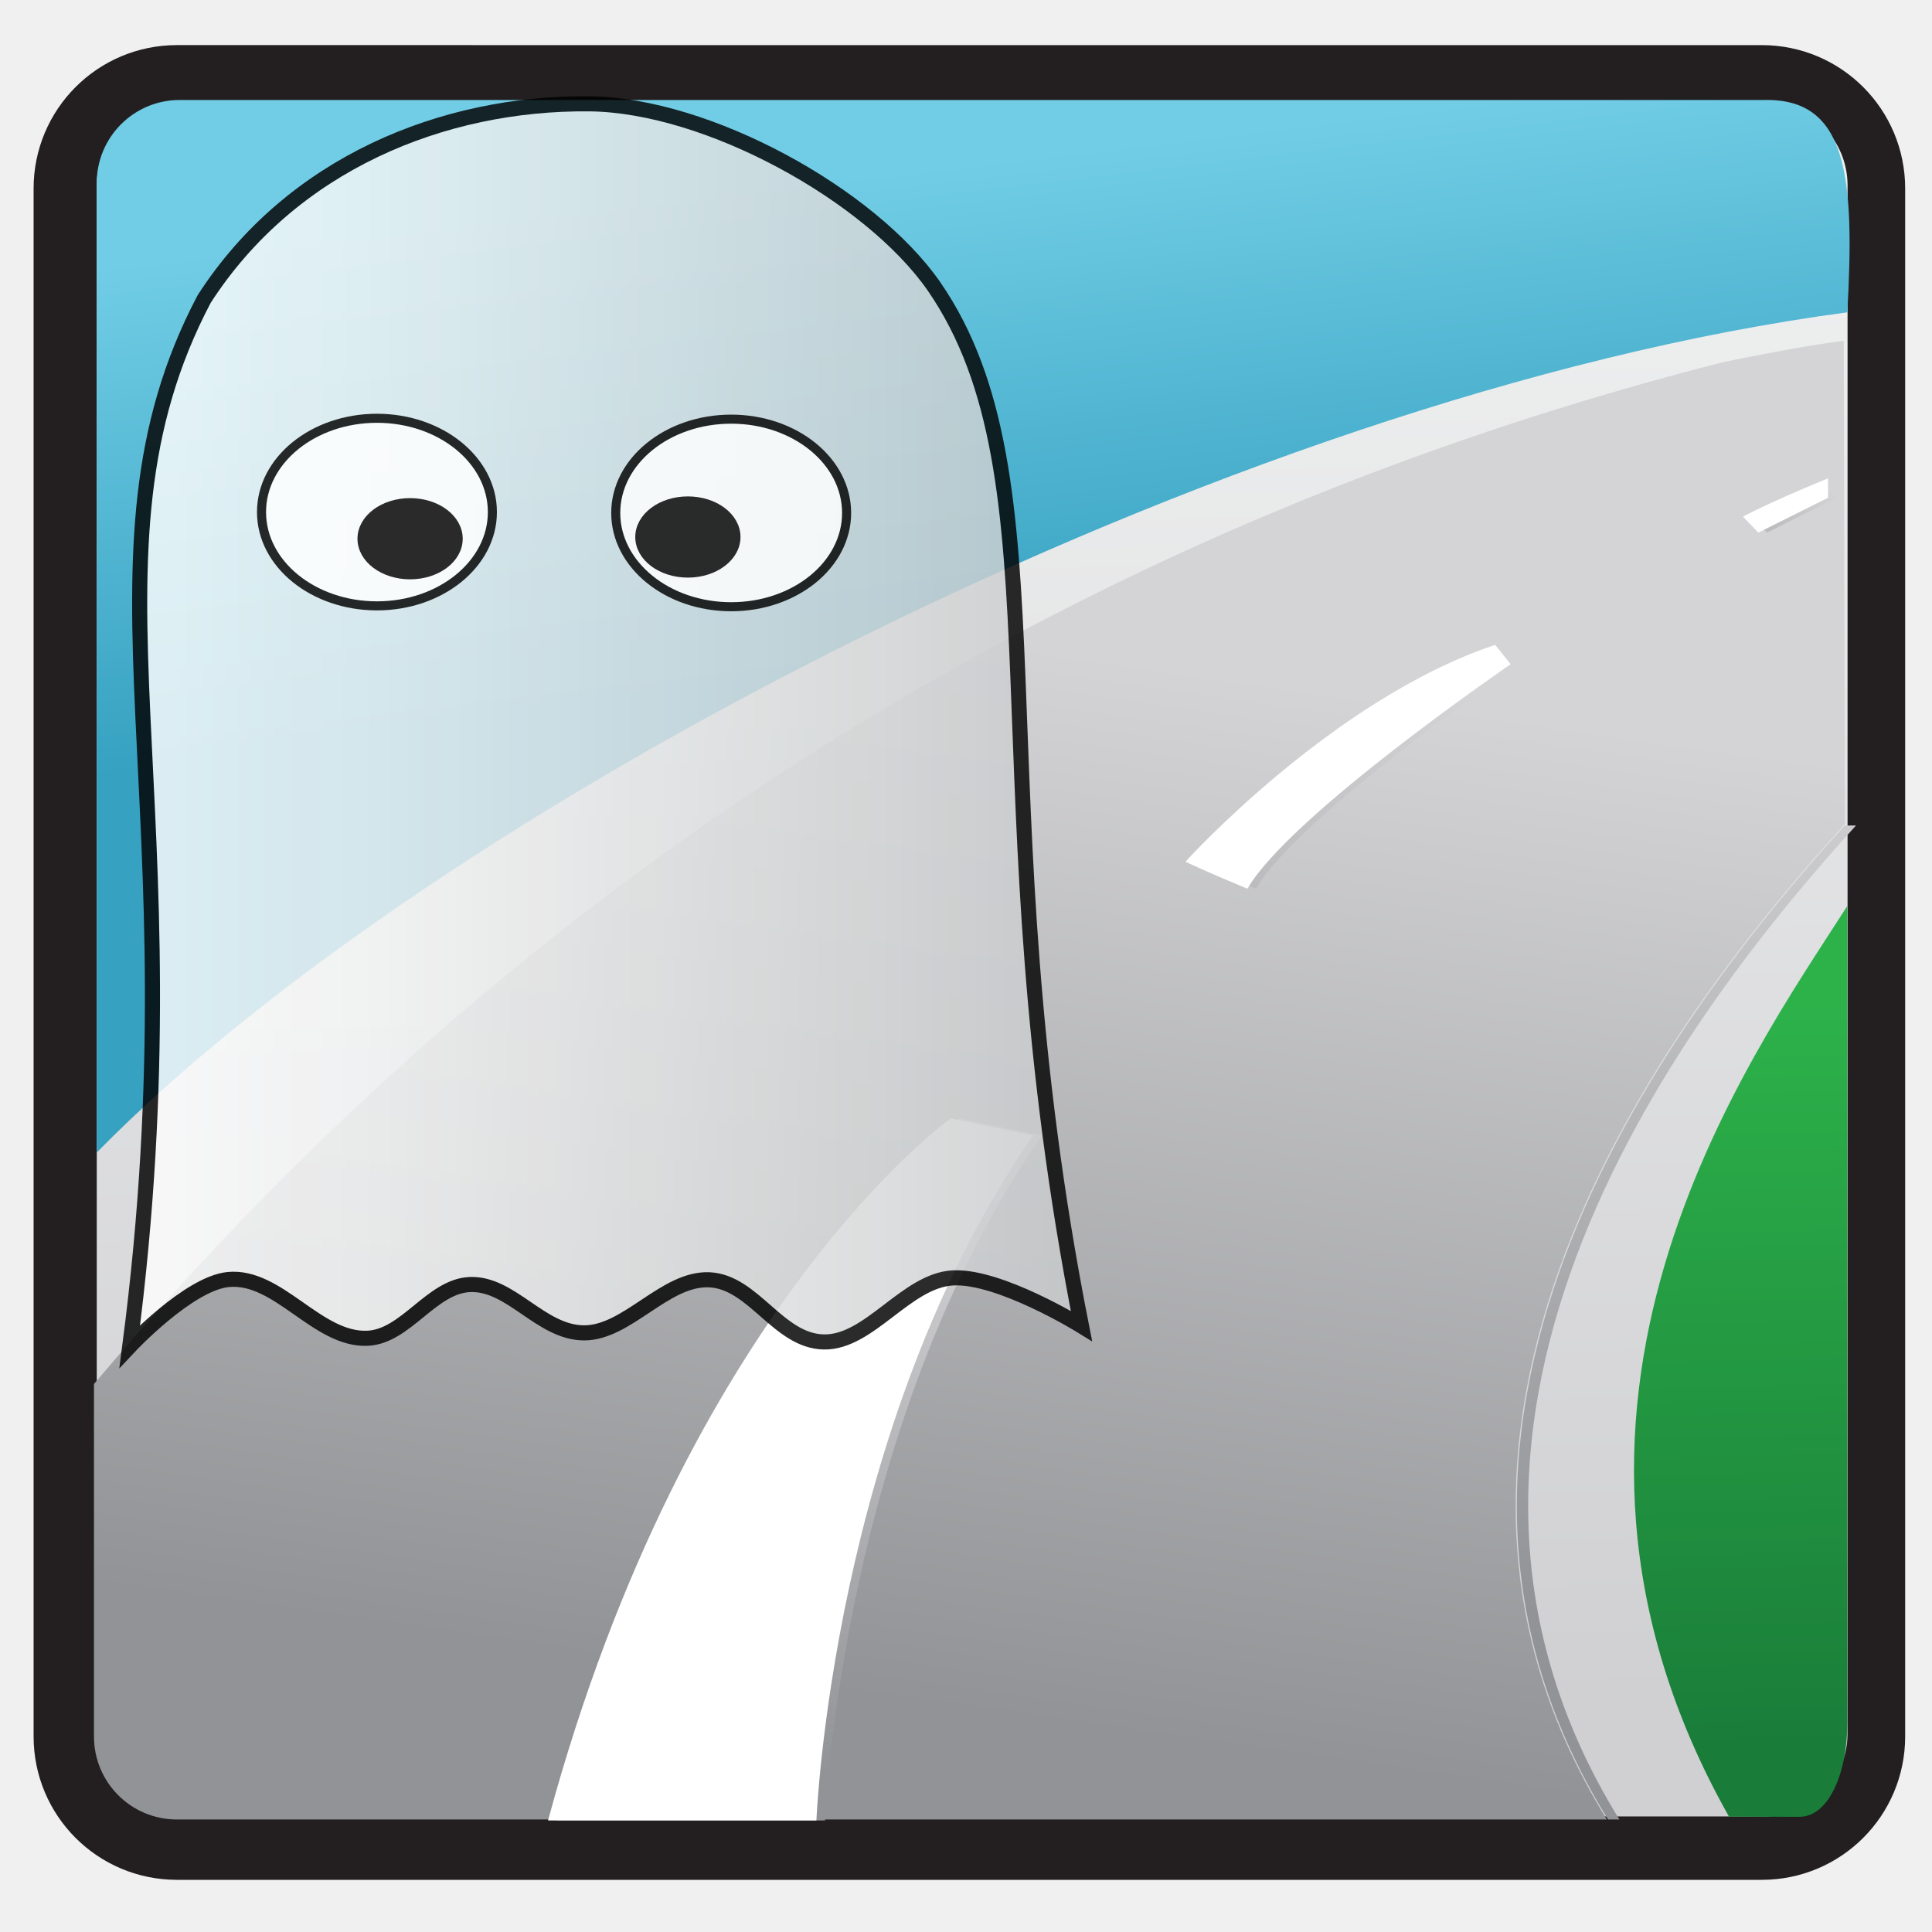
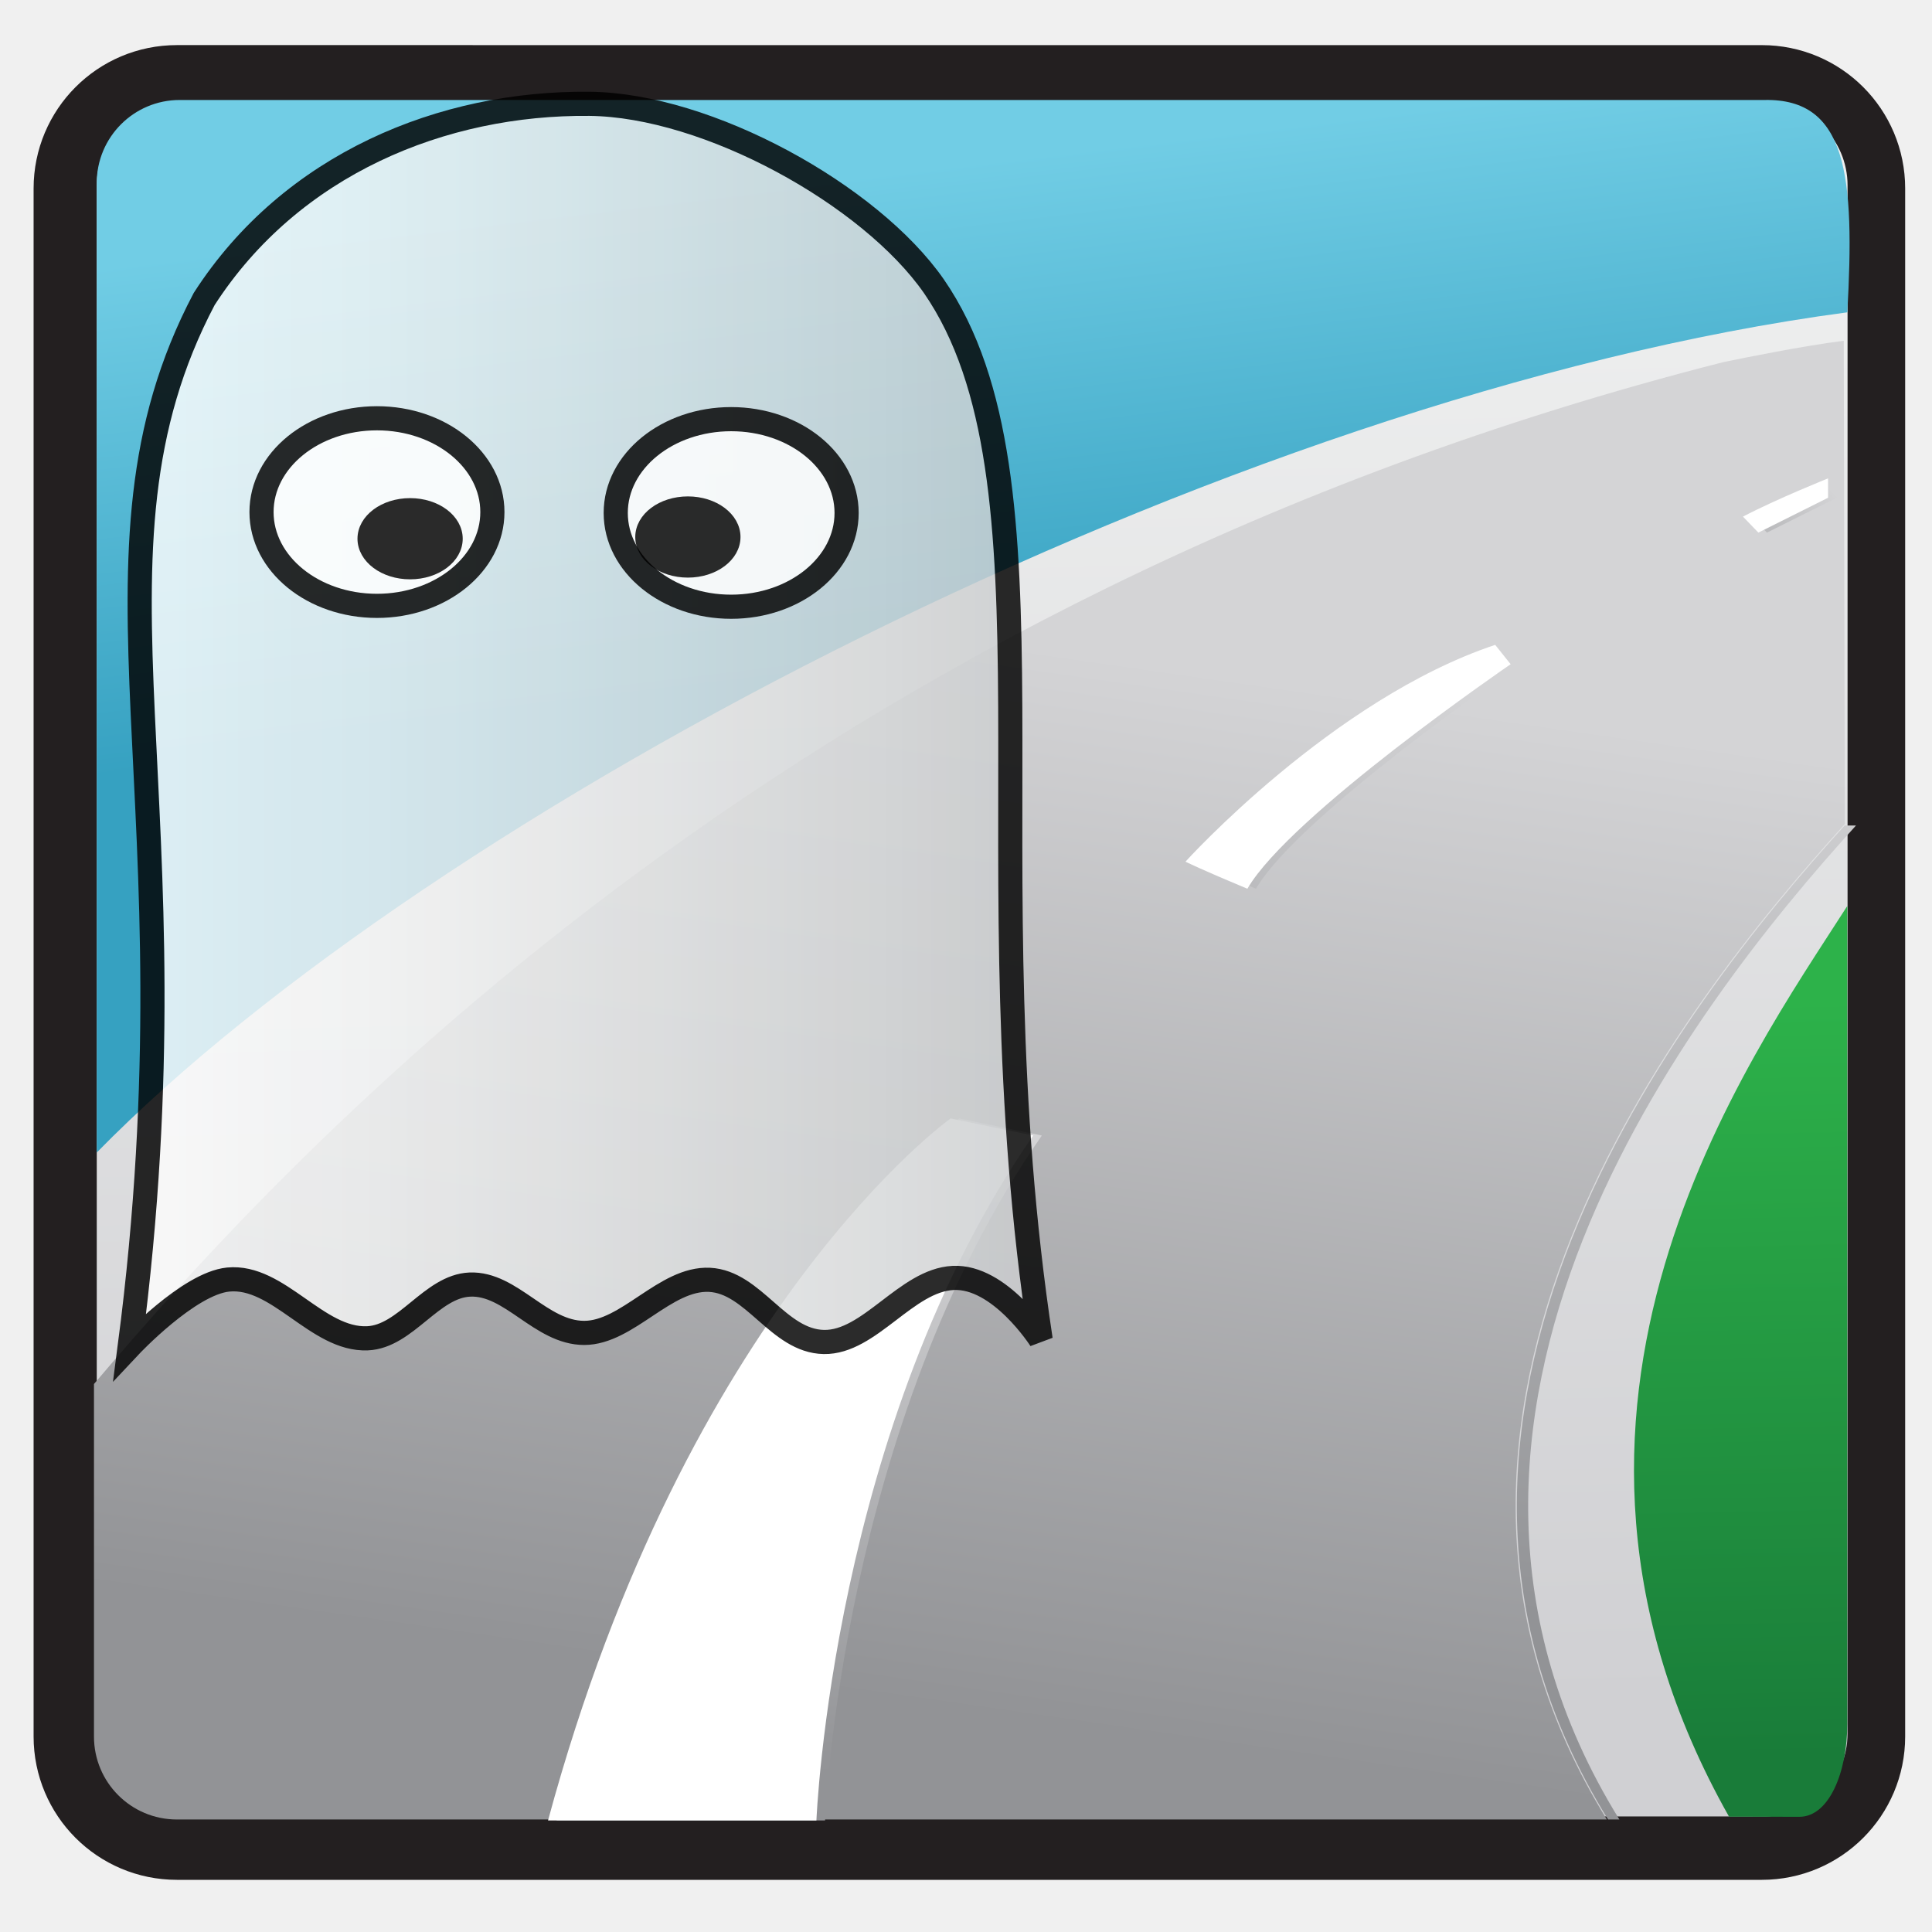
<svg xmlns="http://www.w3.org/2000/svg" xmlns:xlink="http://www.w3.org/1999/xlink" version="1.1" id="Layer_1" x="0px" y="0px" width="64px" height="64px" viewBox="0 0 64 64" enable-background="new 0 0 64 64" xml:space="preserve">
  <defs id="defs3542">
    <linearGradient xlink:href="#SVGID_18_" id="linearGradient4381" x1="3.139" y1="19.956" x2="30.166" y2="19.956" gradientUnits="userSpaceOnUse" gradientTransform="matrix(1.247437,0,0,1.276773,-0.7741179,-0.9022403)" />
  </defs>
  <g id="g3337">
    <path fill="#231F20" stroke="#231F20" stroke-width="4" stroke-linecap="round" stroke-linejoin="round" d="M61.111,57.525   c0,1.518-1.229,2.747-2.746,2.747H5.859c-1.518,0-2.746-1.229-2.746-2.747V6.242c0-1.518,1.229-2.748,2.746-2.748l52.506,0.001   c1.518-0.001,2.746,1.229,2.746,2.747V57.525z" id="path3339" />
    <linearGradient id="SVGID_1_" gradientUnits="userSpaceOnUse" x1="31.725" y1="8.793" x2="32.725" y2="56.794">
      <stop offset="0" style="stop-color:#EEEFEF" id="stop3342" />
      <stop offset="1" style="stop-color:#D0D0D3" id="stop3344" />
    </linearGradient>
    <path fill="url(#SVGID_1_)" d="M61.203,57.426c0,1.518-1.229,2.746-2.746,2.746H5.953c-1.52,0-2.748-1.229-2.748-2.746V6.142   c0-1.518,1.23-2.747,2.748-2.747l52.504,0.001c1.518-0.001,2.746,1.229,2.746,2.746V57.426z" id="path3346" />
  </g>
  <linearGradient id="SVGID_2_" gradientUnits="userSpaceOnUse" x1="57.998" y1="23.079" x2="53.565" y2="53.85">
    <stop offset="0" style="stop-color:#D4D4D6" id="stop3349" />
    <stop offset="1" style="stop-color:#929396" id="stop3351" />
  </linearGradient>
  <path fill="url(#SVGID_2_)" d="M61.482,27.346h-0.375c-5.432,5.981-16.08,19.612-7.838,32.927h0.375  C45.402,46.958,56.051,33.327,61.482,27.346z" id="path3353" />
  <linearGradient id="SVGID_3_" gradientUnits="userSpaceOnUse" x1="30.197" y1="5.603" x2="32.197" y2="22.269">
    <stop offset="0" style="stop-color:#71CDE5" id="stop3356" />
    <stop offset="1" style="stop-color:#36A1C1" id="stop3358" />
  </linearGradient>
  <path d="M58.457,3.312H5.953c-1.518,0-2.748,1.23-2.748,2.748v32.119  c11.002-11.229,37.322-25.083,57.99-27.833C61.445,5.846,61.195,3.263,58.457,3.312z" id="path3360" fill="url(#SVGID_3_)" />
  <linearGradient id="SVGID_4_" gradientUnits="userSpaceOnUse" x1="57.529" y1="33.181" x2="58.05" y2="58.177">
    <stop offset="0" style="stop-color:#2DB24A" id="stop3363" />
    <stop offset="1" style="stop-color:#197C39" id="stop3365" />
  </linearGradient>
  <path fill="url(#SVGID_4_)" d="M57.277,60.18l2.33,0.004c0.986,0,1.586-1.484,1.586-3.073V30.013  C57.943,35.096,49.611,46.596,57.277,60.18z" id="path3367" />
  <linearGradient id="SVGID_5_" gradientUnits="userSpaceOnUse" x1="34.3" y1="21.391" x2="29.265" y2="56.333">
    <stop offset="0" style="stop-color:#D4D4D6" id="stop3370" />
    <stop offset="1" style="stop-color:#929396" id="stop3372" />
  </linearGradient>
  <path d="M53.229,60.272c-8.264-13.35,2.463-27.018,7.883-32.975l-0.035-16.01  c-1.445,0.188-3.225,0.553-3.986,0.708C26.598,19.749,9.822,37.938,3.113,45.847v11.346v0.333c0,1.518,1.229,2.747,2.746,2.747  H53.229z" id="path3374" fill="url(#SVGID_5_)" />
  <g id="g3376">
    <g id="g3378">
      <linearGradient id="SVGID_6_" gradientUnits="userSpaceOnUse" x1="26.278" y1="39.541" x2="26.679" y2="58.752">
        <stop offset="0" style="stop-color:#D4D4D6" id="stop3381" />
        <stop offset="1" style="stop-color:#929396" id="stop3383" />
      </linearGradient>
      <path fill="url(#SVGID_6_)" d="M18.438,60.305c8.893,0,8.893,0,8.893,0s0.514-13.107,7.182-22.69    c-2.736-0.564-2.736-0.564-2.736-0.564S23.055,43.251,18.438,60.305z" id="path3385" />
      <linearGradient id="SVGID_7_" gradientUnits="userSpaceOnUse" x1="48.032" y1="22.149" x2="29.439" y2="40.871">
        <stop offset="0" style="stop-color:#D4D4D6" id="stop3388" />
        <stop offset="1" style="stop-color:#929396" id="stop3390" />
      </linearGradient>
      <path fill="url(#SVGID_7_)" d="M39.555,28.544c0,0,4.873-5.387,10.258-7.182c0.514,0.641,0.514,0.641,0.514,0.641    s-7.311,5.002-8.721,7.438C40.066,28.8,39.555,28.544,39.555,28.544z" id="path3392" />
      <linearGradient id="SVGID_8_" gradientUnits="userSpaceOnUse" x1="60.339" y1="15.89" x2="55.886" y2="20.373">
        <stop offset="0" style="stop-color:#D4D4D6" id="stop3395" />
        <stop offset="1" style="stop-color:#929396" id="stop3397" />
      </linearGradient>
      <path fill="url(#SVGID_8_)" d="M58.023,17.114l0.51,0.529c0,0,1.795-0.898,2.309-1.154c0-1.026,0-0.642,0-0.642    S59.131,16.531,58.023,17.114z" id="path3399" />
    </g>
    <g id="g3401">
      <path fill="#FFFFFF" d="M18.154,60.305c8.891,0,8.891,0,8.891,0s0.514-13.107,7.182-22.69C31.49,37.05,31.49,37.05,31.49,37.05    S22.77,43.251,18.154,60.305z" id="path3403" />
      <path fill="#FFFFFF" d="M39.27,28.544c0,0,4.873-5.387,10.26-7.182c0.512,0.641,0.512,0.641,0.512,0.641s-7.309,5.002-8.721,7.438    C39.783,28.8,39.27,28.544,39.27,28.544z" id="path3405" />
      <path fill="#FFFFFF" d="M57.738,17.114l0.51,0.529c0,0,1.797-0.898,2.309-1.154c0-1.026,0-0.642,0-0.642    S58.848,16.531,57.738,17.114z" id="path3407" />
    </g>
  </g>
  <linearGradient id="SVGID_18_" gradientUnits="userSpaceOnUse" x1="32.34" y1="32.694" x2="38.113" y2="28.845">
    <stop offset="0" style="stop-color:#FFFFFF" id="stop3519" />
    <stop offset="0.282" style="stop-color:#F3F4F4" id="stop3521" />
    <stop offset="0.786" style="stop-color:#D4D6D7" id="stop3523" />
    <stop offset="1" style="stop-color:#C5C7C9" id="stop3525" />
  </linearGradient>
  <linearGradient id="SVGID_19_" gradientUnits="userSpaceOnUse" x1="32.817" y1="31.146" x2="33.864" y2="27.756">
    <stop offset="0" style="stop-color:#FFFFFF" id="stop3530" />
    <stop offset="0.312" style="stop-color:#F3F4F4" id="stop3532" />
    <stop offset="0.871" style="stop-color:#D4D6D7" id="stop3534" />
    <stop offset="1" style="stop-color:#CCCECF" id="stop3536" />
  </linearGradient>
-   <path style="opacity:0.83;fill:url(#linearGradient4381);fill-opacity:1;fill-rule:evenodd;stroke:#000000;stroke-width:0.5;stroke-linecap:butt;stroke-linejoin:miter;stroke-miterlimit:4;stroke-dasharray:none;stroke-opacity:1" d="M 6.763,9.906 C 9.65,5.426 14.674,3.391 19.525,3.439 c 3.923,0.039 9.304,3.014 11.411,6.042 4.434,6.427 1.358,16.583 4.889,34.444 0,0 -2.703,-1.672 -4.254,-1.593 -1.551,0.079 -2.766,2.15 -4.28,2.122 -1.514,-0.029 -2.32,-1.987 -3.788,-2.059 -1.468,-0.071 -2.715,1.758 -4.151,1.758 -1.437,3.18e-4 -2.417,-1.658 -3.786,-1.601 -1.277,0.053 -2.118,1.726 -3.395,1.78 -1.667,0.07 -2.952,-2.11 -4.613,-1.946 -1.306,0.129 -3.259,2.211 -3.259,2.211 C 6.669,26.443 2.255,18.465 6.763,9.906 Z" id="path3573" />
-   <ellipse style="opacity:0.83;fill:#ffffff;fill-opacity:1;stroke:#000000;stroke-width:0.3;stroke-miterlimit:4;stroke-dasharray:none;stroke-opacity:1" id="path4391" cx="12.487" cy="16.963" rx="3.824" ry="3.107" />
-   <ellipse style="opacity:0.83;fill:#ffffff;fill-opacity:1;stroke:#000000;stroke-width:0.3;stroke-miterlimit:4;stroke-dasharray:none;stroke-opacity:1" id="path4391-2" cx="24.221" cy="16.992" rx="3.824" ry="3.107" />
+   <path style="opacity:0.83;fill:url(#linearGradient4381);fill-opacity:1;fill-rule:evenodd;stroke:#000000;stroke-width:0.8;stroke-linecap:butt;stroke-linejoin:miter;stroke-miterlimit:4;stroke-dasharray:none;stroke-opacity:1" d="M 6.763,9.906 C 9.65,5.426 14.674,3.391 19.525,3.439 c 3.923,0.039 9.304,3.014 11.411,6.042 4.434,6.427 1.133,19.062 3.537,34.895 0,0 -1.351,-2.122 -2.902,-2.043 -1.551,0.079 -2.766,2.15 -4.28,2.122 -1.514,-0.029 -2.32,-1.987 -3.788,-2.059 -1.468,-0.071 -2.715,1.758 -4.151,1.758 -1.437,3.18e-4 -2.417,-1.658 -3.786,-1.601 -1.277,0.053 -2.118,1.726 -3.395,1.78 -1.667,0.07 -2.952,-2.11 -4.613,-1.946 -1.306,0.129 -3.259,2.211 -3.259,2.211 C 6.669,26.443 2.255,18.465 6.763,9.906 Z" id="path3573" />
+   <ellipse style="opacity:0.83;fill:#ffffff;fill-opacity:1;stroke:#000000;stroke-width:0.8;stroke-miterlimit:4;stroke-dasharray:none;stroke-opacity:1" id="path4391" cx="12.487" cy="16.963" rx="3.824" ry="3.107" />
+   <ellipse style="opacity:0.83;fill:#ffffff;fill-opacity:1;stroke:#000000;stroke-width:0.8;stroke-miterlimit:4;stroke-dasharray:none;stroke-opacity:1" id="path4391-2" cx="24.221" cy="16.992" rx="3.824" ry="3.107" />
  <ellipse style="opacity:0.83;fill:#000000;fill-opacity:1;stroke:#000000;stroke-width:0.3;stroke-miterlimit:4;stroke-dasharray:none;stroke-opacity:1" id="path4408" cx="13.585" cy="17.846" rx="1.593" ry="1.195" />
  <ellipse style="opacity:0.83;fill:#000000;fill-opacity:1;stroke:#000000;stroke-width:0.3;stroke-miterlimit:4;stroke-dasharray:none;stroke-opacity:1" id="path4408-1" cx="22.787" cy="17.789" rx="1.593" ry="1.195" />
</svg>
